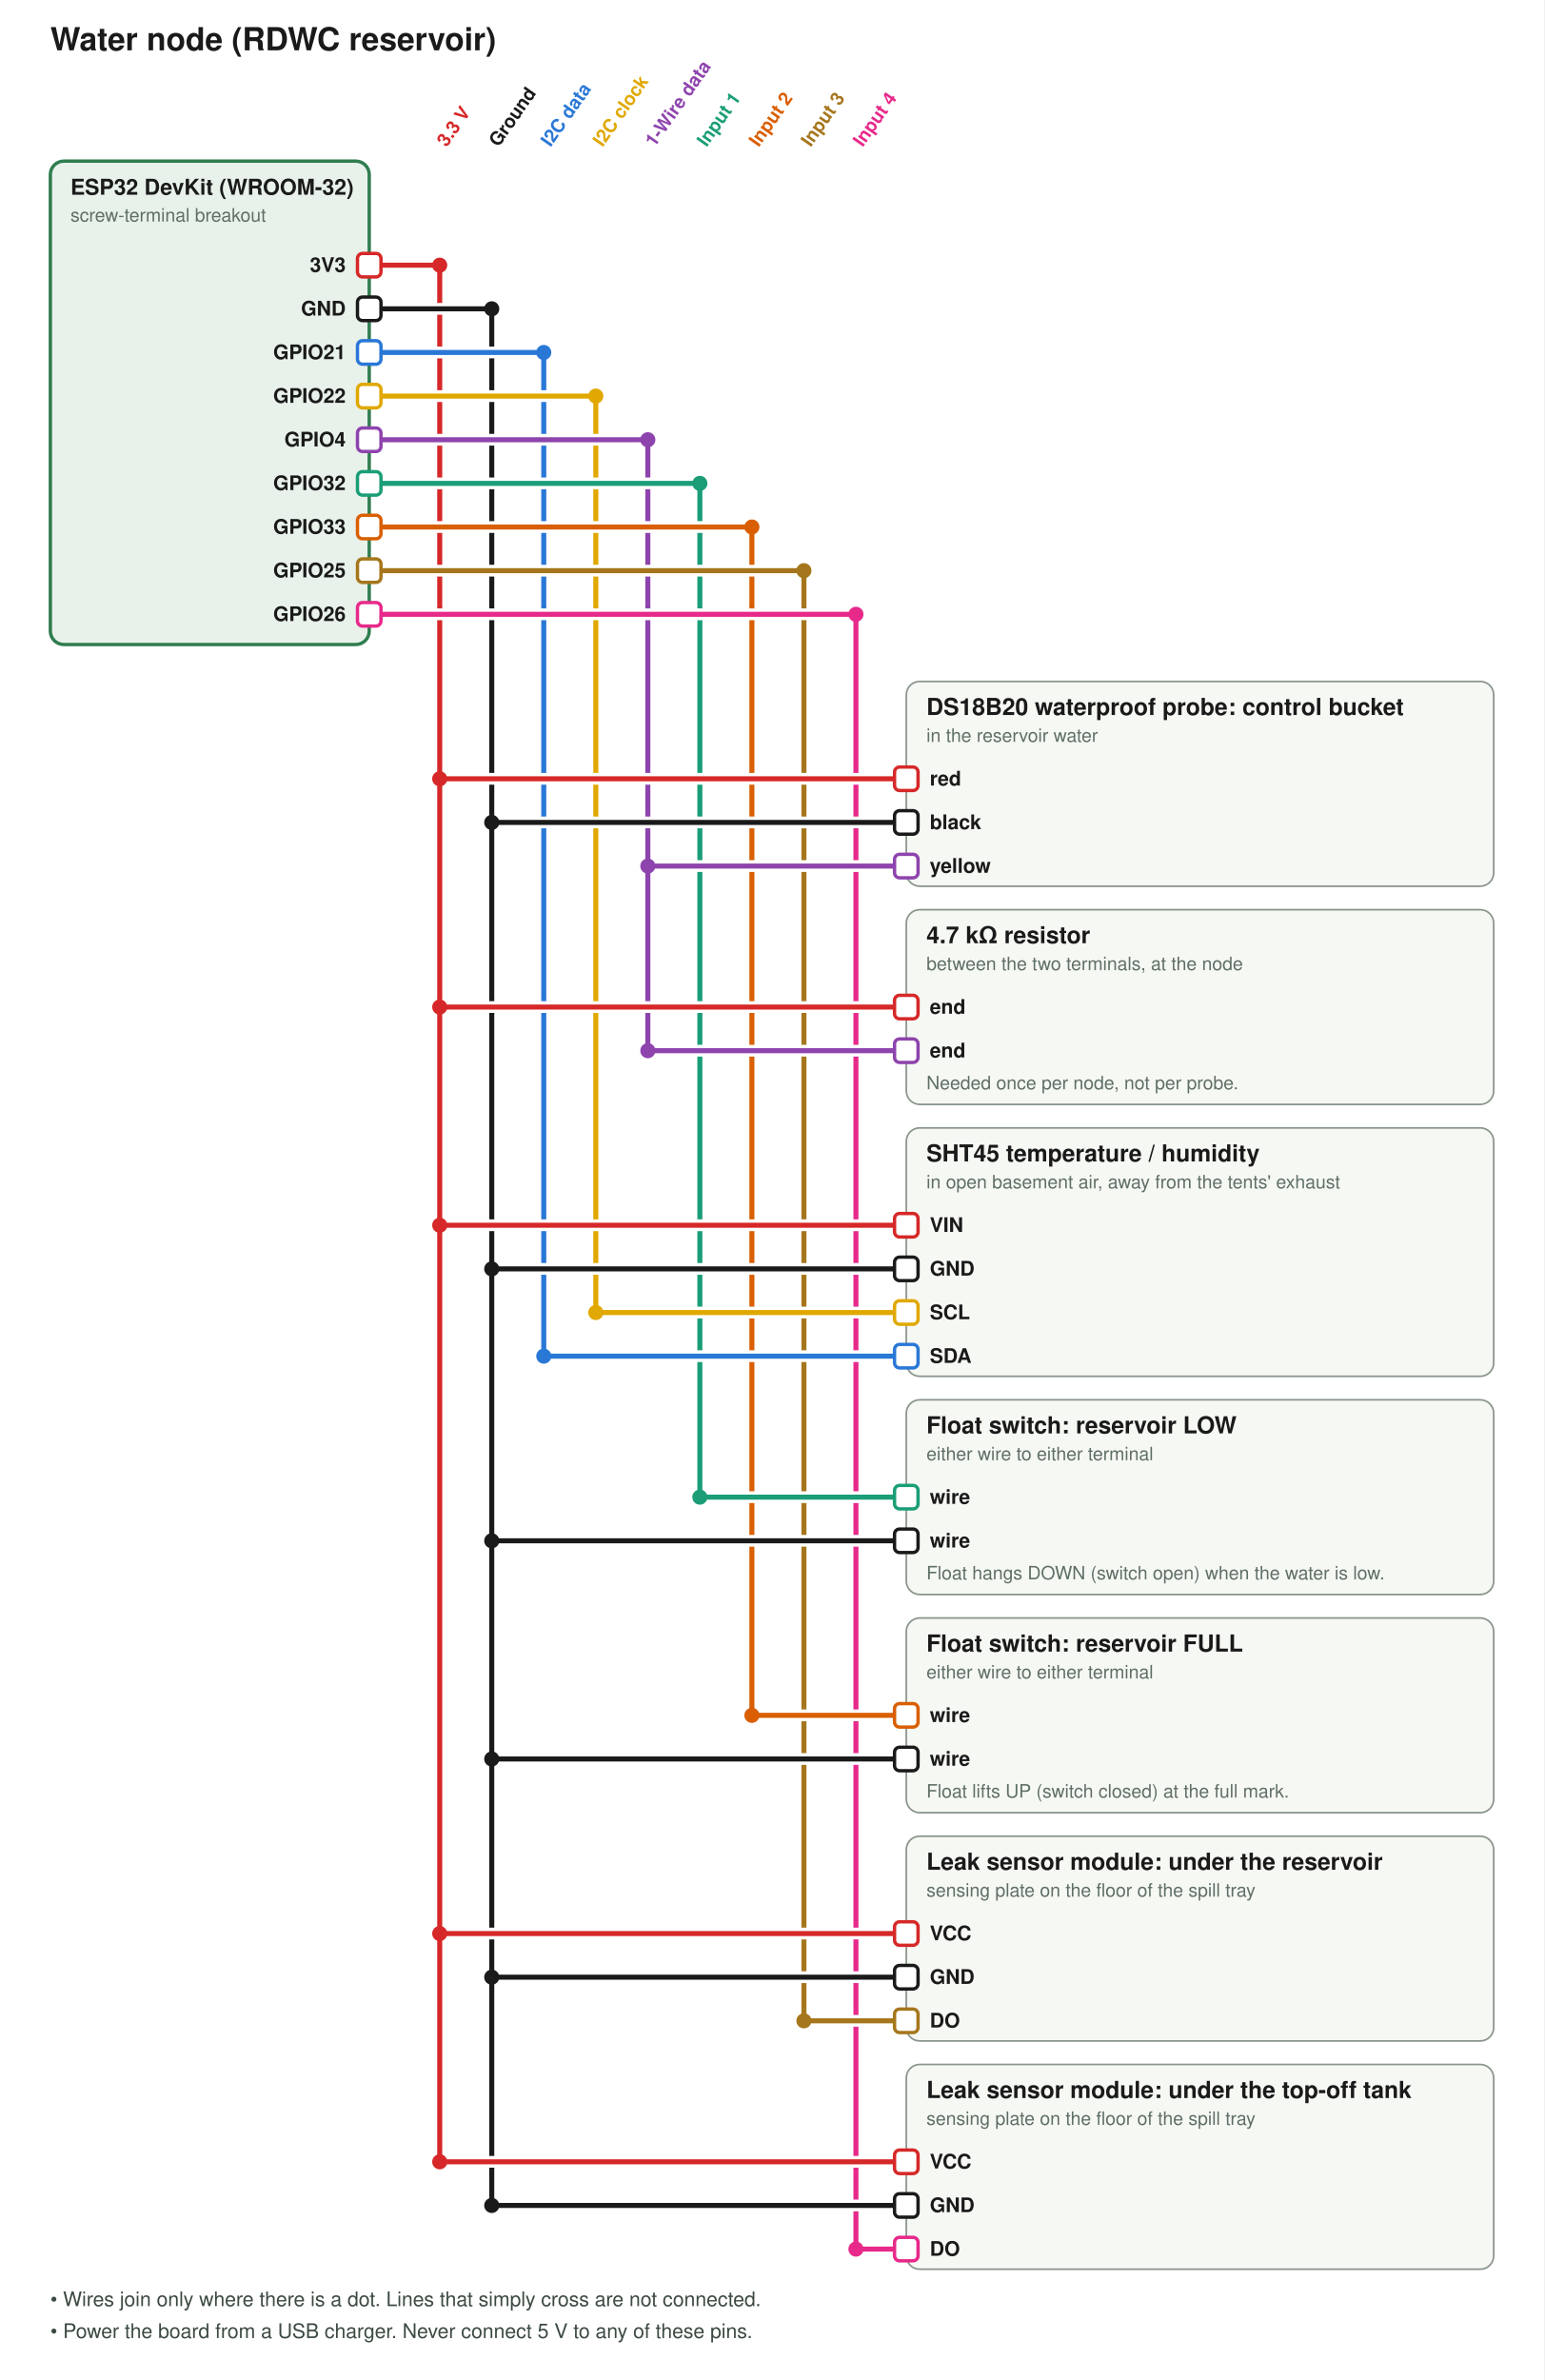
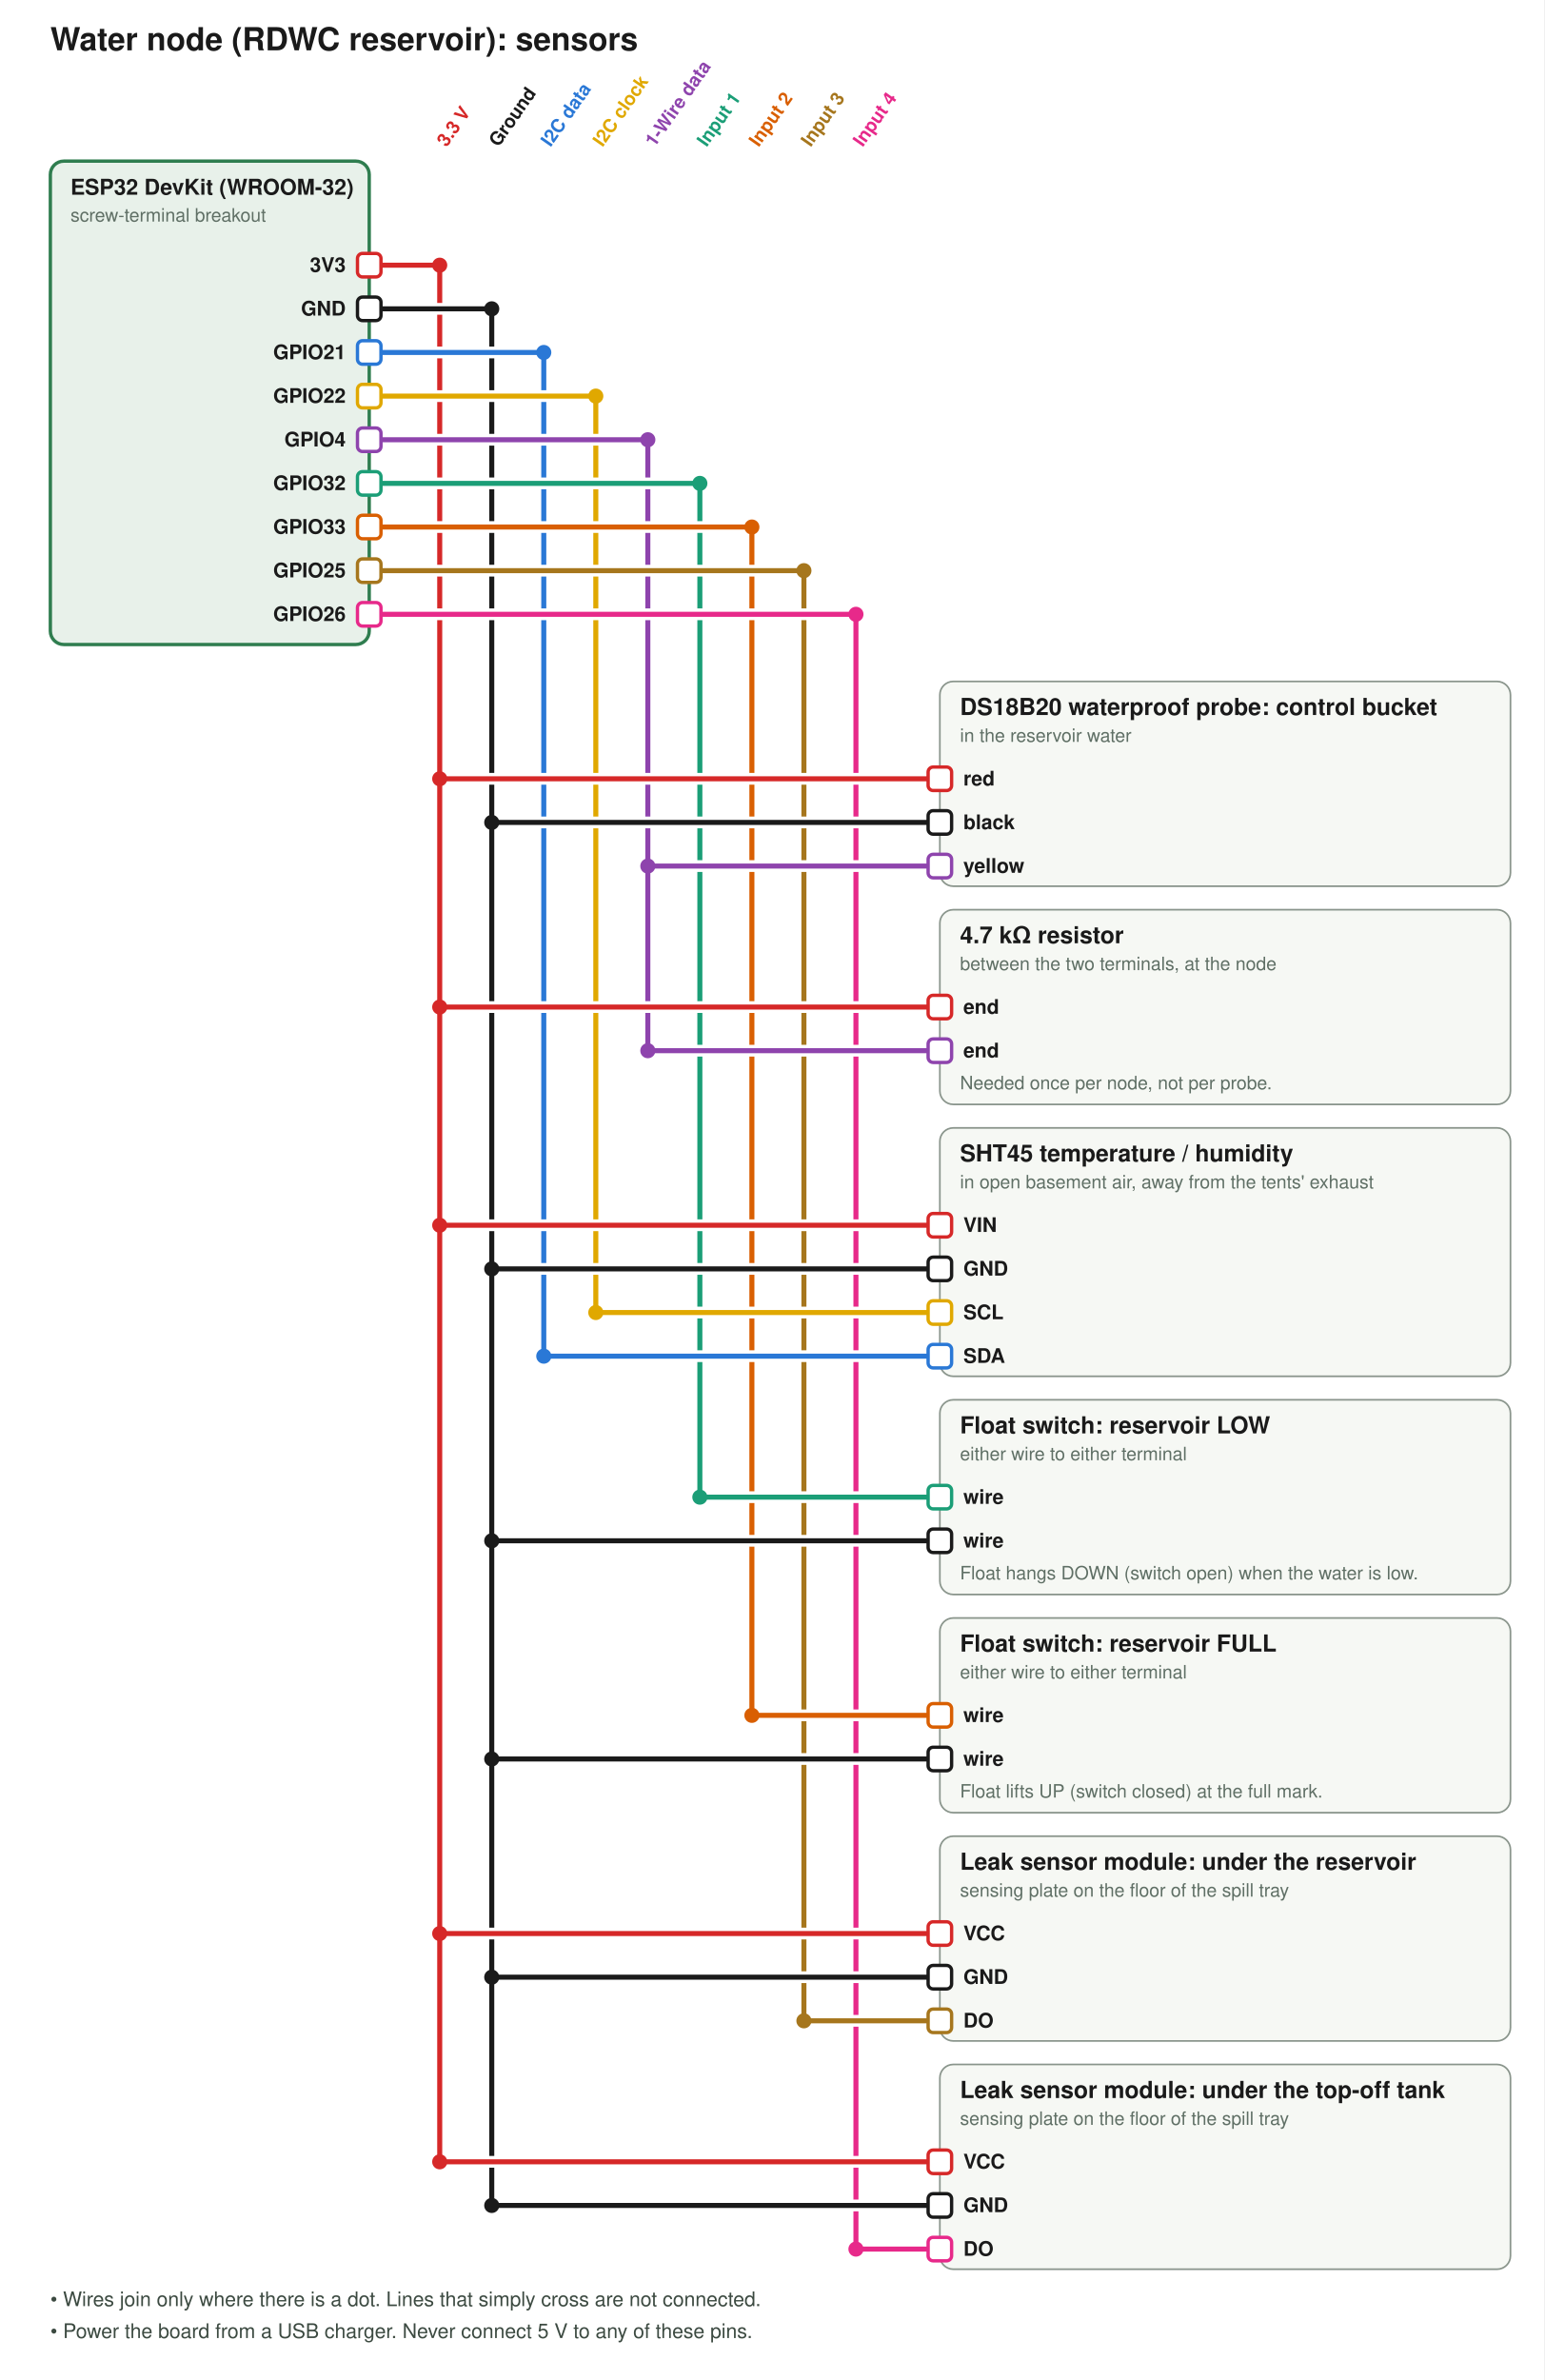
- <svg xmlns="http://www.w3.org/2000/svg" viewBox="0 0 920 1418" width="920" height="1418" role="img" aria-label="Water node (RDWC reservoir) wiring">
+ <svg xmlns="http://www.w3.org/2000/svg" viewBox="0 0 920 1418" width="920" height="1418" role="img" aria-label="Water node (RDWC reservoir): sensors wiring">
  <rect width="920" height="1418" fill="#ffffff" />
-   <text x="30" y="30" font-size="19" font-weight="bold" fill="#1a1a1a" text-anchor="start" font-family="Helvetica, Arial, sans-serif">Water node (RDWC reservoir)</text>
+   <text x="30" y="30" font-size="19" font-weight="bold" fill="#1a1a1a" text-anchor="start" font-family="Helvetica, Arial, sans-serif">Water node (RDWC reservoir): sensors</text>
  <line x1="262" y1="158" x2="262" y2="1288" stroke="#d62828" stroke-width="3" />
  <line x1="293" y1="184" x2="293" y2="1314" stroke="#1a1a1a" stroke-width="3" />
  <line x1="324" y1="210" x2="324" y2="808" stroke="#2a78d6" stroke-width="3" />
  <line x1="355" y1="236" x2="355" y2="782" stroke="#e0a800" stroke-width="3" />
  <line x1="386" y1="262" x2="386" y2="626" stroke="#8e44ad" stroke-width="3" />
  <line x1="417" y1="288" x2="417" y2="892" stroke="#1b9e77" stroke-width="3" />
  <line x1="448" y1="314" x2="448" y2="1022" stroke="#d95f02" stroke-width="3" />
  <line x1="479" y1="340" x2="479" y2="1204" stroke="#a6761d" stroke-width="3" />
  <line x1="510" y1="366" x2="510" y2="1340" stroke="#e7298a" stroke-width="3" />
-   <line x1="262" y1="464" x2="533" y2="464" stroke="#ffffff" stroke-width="7" />
-   <line x1="262" y1="464" x2="533" y2="464" stroke="#d62828" stroke-width="3" />
-   <line x1="293" y1="490" x2="533" y2="490" stroke="#ffffff" stroke-width="7" />
-   <line x1="293" y1="490" x2="533" y2="490" stroke="#1a1a1a" stroke-width="3" />
-   <line x1="386" y1="516" x2="533" y2="516" stroke="#ffffff" stroke-width="7" />
-   <line x1="386" y1="516" x2="533" y2="516" stroke="#8e44ad" stroke-width="3" />
-   <line x1="262" y1="600" x2="533" y2="600" stroke="#ffffff" stroke-width="7" />
-   <line x1="262" y1="600" x2="533" y2="600" stroke="#d62828" stroke-width="3" />
-   <line x1="386" y1="626" x2="533" y2="626" stroke="#ffffff" stroke-width="7" />
-   <line x1="386" y1="626" x2="533" y2="626" stroke="#8e44ad" stroke-width="3" />
-   <line x1="262" y1="730" x2="533" y2="730" stroke="#ffffff" stroke-width="7" />
-   <line x1="262" y1="730" x2="533" y2="730" stroke="#d62828" stroke-width="3" />
-   <line x1="293" y1="756" x2="533" y2="756" stroke="#ffffff" stroke-width="7" />
-   <line x1="293" y1="756" x2="533" y2="756" stroke="#1a1a1a" stroke-width="3" />
-   <line x1="355" y1="782" x2="533" y2="782" stroke="#ffffff" stroke-width="7" />
-   <line x1="355" y1="782" x2="533" y2="782" stroke="#e0a800" stroke-width="3" />
-   <line x1="324" y1="808" x2="533" y2="808" stroke="#ffffff" stroke-width="7" />
-   <line x1="324" y1="808" x2="533" y2="808" stroke="#2a78d6" stroke-width="3" />
-   <line x1="417" y1="892" x2="533" y2="892" stroke="#ffffff" stroke-width="7" />
-   <line x1="417" y1="892" x2="533" y2="892" stroke="#1b9e77" stroke-width="3" />
-   <line x1="293" y1="918" x2="533" y2="918" stroke="#ffffff" stroke-width="7" />
-   <line x1="293" y1="918" x2="533" y2="918" stroke="#1a1a1a" stroke-width="3" />
-   <line x1="448" y1="1022" x2="533" y2="1022" stroke="#ffffff" stroke-width="7" />
-   <line x1="448" y1="1022" x2="533" y2="1022" stroke="#d95f02" stroke-width="3" />
-   <line x1="293" y1="1048" x2="533" y2="1048" stroke="#ffffff" stroke-width="7" />
-   <line x1="293" y1="1048" x2="533" y2="1048" stroke="#1a1a1a" stroke-width="3" />
-   <line x1="262" y1="1152" x2="533" y2="1152" stroke="#ffffff" stroke-width="7" />
-   <line x1="262" y1="1152" x2="533" y2="1152" stroke="#d62828" stroke-width="3" />
-   <line x1="293" y1="1178" x2="533" y2="1178" stroke="#ffffff" stroke-width="7" />
-   <line x1="293" y1="1178" x2="533" y2="1178" stroke="#1a1a1a" stroke-width="3" />
-   <line x1="479" y1="1204" x2="533" y2="1204" stroke="#ffffff" stroke-width="7" />
-   <line x1="479" y1="1204" x2="533" y2="1204" stroke="#a6761d" stroke-width="3" />
-   <line x1="262" y1="1288" x2="533" y2="1288" stroke="#ffffff" stroke-width="7" />
-   <line x1="262" y1="1288" x2="533" y2="1288" stroke="#d62828" stroke-width="3" />
-   <line x1="293" y1="1314" x2="533" y2="1314" stroke="#ffffff" stroke-width="7" />
-   <line x1="293" y1="1314" x2="533" y2="1314" stroke="#1a1a1a" stroke-width="3" />
-   <line x1="510" y1="1340" x2="533" y2="1340" stroke="#ffffff" stroke-width="7" />
-   <line x1="510" y1="1340" x2="533" y2="1340" stroke="#e7298a" stroke-width="3" />
+   <line x1="262" y1="464" x2="553" y2="464" stroke="#ffffff" stroke-width="7" />
+   <line x1="262" y1="464" x2="553" y2="464" stroke="#d62828" stroke-width="3" />
+   <line x1="293" y1="490" x2="553" y2="490" stroke="#ffffff" stroke-width="7" />
+   <line x1="293" y1="490" x2="553" y2="490" stroke="#1a1a1a" stroke-width="3" />
+   <line x1="386" y1="516" x2="553" y2="516" stroke="#ffffff" stroke-width="7" />
+   <line x1="386" y1="516" x2="553" y2="516" stroke="#8e44ad" stroke-width="3" />
+   <line x1="262" y1="600" x2="553" y2="600" stroke="#ffffff" stroke-width="7" />
+   <line x1="262" y1="600" x2="553" y2="600" stroke="#d62828" stroke-width="3" />
+   <line x1="386" y1="626" x2="553" y2="626" stroke="#ffffff" stroke-width="7" />
+   <line x1="386" y1="626" x2="553" y2="626" stroke="#8e44ad" stroke-width="3" />
+   <line x1="262" y1="730" x2="553" y2="730" stroke="#ffffff" stroke-width="7" />
+   <line x1="262" y1="730" x2="553" y2="730" stroke="#d62828" stroke-width="3" />
+   <line x1="293" y1="756" x2="553" y2="756" stroke="#ffffff" stroke-width="7" />
+   <line x1="293" y1="756" x2="553" y2="756" stroke="#1a1a1a" stroke-width="3" />
+   <line x1="355" y1="782" x2="553" y2="782" stroke="#ffffff" stroke-width="7" />
+   <line x1="355" y1="782" x2="553" y2="782" stroke="#e0a800" stroke-width="3" />
+   <line x1="324" y1="808" x2="553" y2="808" stroke="#ffffff" stroke-width="7" />
+   <line x1="324" y1="808" x2="553" y2="808" stroke="#2a78d6" stroke-width="3" />
+   <line x1="417" y1="892" x2="553" y2="892" stroke="#ffffff" stroke-width="7" />
+   <line x1="417" y1="892" x2="553" y2="892" stroke="#1b9e77" stroke-width="3" />
+   <line x1="293" y1="918" x2="553" y2="918" stroke="#ffffff" stroke-width="7" />
+   <line x1="293" y1="918" x2="553" y2="918" stroke="#1a1a1a" stroke-width="3" />
+   <line x1="448" y1="1022" x2="553" y2="1022" stroke="#ffffff" stroke-width="7" />
+   <line x1="448" y1="1022" x2="553" y2="1022" stroke="#d95f02" stroke-width="3" />
+   <line x1="293" y1="1048" x2="553" y2="1048" stroke="#ffffff" stroke-width="7" />
+   <line x1="293" y1="1048" x2="553" y2="1048" stroke="#1a1a1a" stroke-width="3" />
+   <line x1="262" y1="1152" x2="553" y2="1152" stroke="#ffffff" stroke-width="7" />
+   <line x1="262" y1="1152" x2="553" y2="1152" stroke="#d62828" stroke-width="3" />
+   <line x1="293" y1="1178" x2="553" y2="1178" stroke="#ffffff" stroke-width="7" />
+   <line x1="293" y1="1178" x2="553" y2="1178" stroke="#1a1a1a" stroke-width="3" />
+   <line x1="479" y1="1204" x2="553" y2="1204" stroke="#ffffff" stroke-width="7" />
+   <line x1="479" y1="1204" x2="553" y2="1204" stroke="#a6761d" stroke-width="3" />
+   <line x1="262" y1="1288" x2="553" y2="1288" stroke="#ffffff" stroke-width="7" />
+   <line x1="262" y1="1288" x2="553" y2="1288" stroke="#d62828" stroke-width="3" />
+   <line x1="293" y1="1314" x2="553" y2="1314" stroke="#ffffff" stroke-width="7" />
+   <line x1="293" y1="1314" x2="553" y2="1314" stroke="#1a1a1a" stroke-width="3" />
+   <line x1="510" y1="1340" x2="553" y2="1340" stroke="#ffffff" stroke-width="7" />
+   <line x1="510" y1="1340" x2="553" y2="1340" stroke="#e7298a" stroke-width="3" />
  <line x1="227" y1="158" x2="262" y2="158" stroke="#ffffff" stroke-width="7" />
  <line x1="227" y1="158" x2="262" y2="158" stroke="#d62828" stroke-width="3" />
  <line x1="227" y1="184" x2="293" y2="184" stroke="#ffffff" stroke-width="7" />
  <line x1="227" y1="184" x2="293" y2="184" stroke="#1a1a1a" stroke-width="3" />
  <line x1="227" y1="210" x2="324" y2="210" stroke="#ffffff" stroke-width="7" />
  <line x1="227" y1="210" x2="324" y2="210" stroke="#2a78d6" stroke-width="3" />
  <line x1="227" y1="236" x2="355" y2="236" stroke="#ffffff" stroke-width="7" />
  <line x1="227" y1="236" x2="355" y2="236" stroke="#e0a800" stroke-width="3" />
  <line x1="227" y1="262" x2="386" y2="262" stroke="#ffffff" stroke-width="7" />
  <line x1="227" y1="262" x2="386" y2="262" stroke="#8e44ad" stroke-width="3" />
  <line x1="227" y1="288" x2="417" y2="288" stroke="#ffffff" stroke-width="7" />
  <line x1="227" y1="288" x2="417" y2="288" stroke="#1b9e77" stroke-width="3" />
  <line x1="227" y1="314" x2="448" y2="314" stroke="#ffffff" stroke-width="7" />
  <line x1="227" y1="314" x2="448" y2="314" stroke="#d95f02" stroke-width="3" />
  <line x1="227" y1="340" x2="479" y2="340" stroke="#ffffff" stroke-width="7" />
  <line x1="227" y1="340" x2="479" y2="340" stroke="#a6761d" stroke-width="3" />
  <line x1="227" y1="366" x2="510" y2="366" stroke="#ffffff" stroke-width="7" />
  <line x1="227" y1="366" x2="510" y2="366" stroke="#e7298a" stroke-width="3" />
  <circle cx="262" cy="464" r="4.5" fill="#d62828" />
  <circle cx="293" cy="490" r="4.5" fill="#1a1a1a" />
  <circle cx="386" cy="516" r="4.5" fill="#8e44ad" />
  <circle cx="262" cy="600" r="4.5" fill="#d62828" />
  <circle cx="386" cy="626" r="4.5" fill="#8e44ad" />
  <circle cx="262" cy="730" r="4.5" fill="#d62828" />
  <circle cx="293" cy="756" r="4.5" fill="#1a1a1a" />
  <circle cx="355" cy="782" r="4.5" fill="#e0a800" />
  <circle cx="324" cy="808" r="4.5" fill="#2a78d6" />
  <circle cx="417" cy="892" r="4.5" fill="#1b9e77" />
  <circle cx="293" cy="918" r="4.5" fill="#1a1a1a" />
  <circle cx="448" cy="1022" r="4.5" fill="#d95f02" />
  <circle cx="293" cy="1048" r="4.5" fill="#1a1a1a" />
  <circle cx="262" cy="1152" r="4.5" fill="#d62828" />
  <circle cx="293" cy="1178" r="4.5" fill="#1a1a1a" />
  <circle cx="479" cy="1204" r="4.5" fill="#a6761d" />
  <circle cx="262" cy="1288" r="4.5" fill="#d62828" />
  <circle cx="293" cy="1314" r="4.5" fill="#1a1a1a" />
  <circle cx="510" cy="1340" r="4.5" fill="#e7298a" />
  <circle cx="262" cy="158" r="4.5" fill="#d62828" />
  <circle cx="293" cy="184" r="4.5" fill="#1a1a1a" />
  <circle cx="324" cy="210" r="4.5" fill="#2a78d6" />
  <circle cx="355" cy="236" r="4.5" fill="#e0a800" />
  <circle cx="386" cy="262" r="4.5" fill="#8e44ad" />
  <circle cx="417" cy="288" r="4.5" fill="#1b9e77" />
  <circle cx="448" cy="314" r="4.5" fill="#d95f02" />
  <circle cx="479" cy="340" r="4.5" fill="#a6761d" />
  <circle cx="510" cy="366" r="4.5" fill="#e7298a" />
-   <rect x="540" y="406" width="350" height="122" rx="8" fill="#f6f8f4" stroke="#8a958c" />
-   <text x="552" y="426" font-size="14" font-weight="bold" fill="#1a1a1a" text-anchor="start" font-family="Helvetica, Arial, sans-serif">DS18B20 waterproof probe: control bucket</text>
-   <text x="552" y="442" font-size="11" font-weight="normal" fill="#5f6f65" text-anchor="start" font-family="Helvetica, Arial, sans-serif">in the reservoir water</text>
-   <rect x="533" y="457" width="14" height="14" rx="3" fill="#ffffff" stroke="#d62828" stroke-width="2" />
-   <text x="554" y="468" font-size="12" font-weight="bold" fill="#1a1a1a" text-anchor="start" font-family="Helvetica, Arial, sans-serif">red</text>
-   <rect x="533" y="483" width="14" height="14" rx="3" fill="#ffffff" stroke="#1a1a1a" stroke-width="2" />
-   <text x="554" y="494" font-size="12" font-weight="bold" fill="#1a1a1a" text-anchor="start" font-family="Helvetica, Arial, sans-serif">black</text>
-   <rect x="533" y="509" width="14" height="14" rx="3" fill="#ffffff" stroke="#8e44ad" stroke-width="2" />
-   <text x="554" y="520" font-size="12" font-weight="bold" fill="#1a1a1a" text-anchor="start" font-family="Helvetica, Arial, sans-serif">yellow</text>
-   <rect x="540" y="542" width="350" height="116" rx="8" fill="#f6f8f4" stroke="#8a958c" />
-   <text x="552" y="562" font-size="14" font-weight="bold" fill="#1a1a1a" text-anchor="start" font-family="Helvetica, Arial, sans-serif">4.7 kΩ resistor</text>
-   <text x="552" y="578" font-size="11" font-weight="normal" fill="#5f6f65" text-anchor="start" font-family="Helvetica, Arial, sans-serif">between the two terminals, at the node</text>
-   <rect x="533" y="593" width="14" height="14" rx="3" fill="#ffffff" stroke="#d62828" stroke-width="2" />
-   <text x="554" y="604" font-size="12" font-weight="bold" fill="#1a1a1a" text-anchor="start" font-family="Helvetica, Arial, sans-serif">end</text>
-   <rect x="533" y="619" width="14" height="14" rx="3" fill="#ffffff" stroke="#8e44ad" stroke-width="2" />
-   <text x="554" y="630" font-size="12" font-weight="bold" fill="#1a1a1a" text-anchor="start" font-family="Helvetica, Arial, sans-serif">end</text>
-   <text x="552" y="649" font-size="11" font-weight="normal" fill="#5f6f65" text-anchor="start" font-family="Helvetica, Arial, sans-serif">Needed once per node, not per probe.</text>
-   <rect x="540" y="672" width="350" height="148" rx="8" fill="#f6f8f4" stroke="#8a958c" />
-   <text x="552" y="692" font-size="14" font-weight="bold" fill="#1a1a1a" text-anchor="start" font-family="Helvetica, Arial, sans-serif">SHT45 temperature / humidity</text>
-   <text x="552" y="708" font-size="11" font-weight="normal" fill="#5f6f65" text-anchor="start" font-family="Helvetica, Arial, sans-serif">in open basement air, away from the tents' exhaust</text>
-   <rect x="533" y="723" width="14" height="14" rx="3" fill="#ffffff" stroke="#d62828" stroke-width="2" />
-   <text x="554" y="734" font-size="12" font-weight="bold" fill="#1a1a1a" text-anchor="start" font-family="Helvetica, Arial, sans-serif">VIN</text>
-   <rect x="533" y="749" width="14" height="14" rx="3" fill="#ffffff" stroke="#1a1a1a" stroke-width="2" />
-   <text x="554" y="760" font-size="12" font-weight="bold" fill="#1a1a1a" text-anchor="start" font-family="Helvetica, Arial, sans-serif">GND</text>
-   <rect x="533" y="775" width="14" height="14" rx="3" fill="#ffffff" stroke="#e0a800" stroke-width="2" />
-   <text x="554" y="786" font-size="12" font-weight="bold" fill="#1a1a1a" text-anchor="start" font-family="Helvetica, Arial, sans-serif">SCL</text>
-   <rect x="533" y="801" width="14" height="14" rx="3" fill="#ffffff" stroke="#2a78d6" stroke-width="2" />
-   <text x="554" y="812" font-size="12" font-weight="bold" fill="#1a1a1a" text-anchor="start" font-family="Helvetica, Arial, sans-serif">SDA</text>
-   <rect x="540" y="834" width="350" height="116" rx="8" fill="#f6f8f4" stroke="#8a958c" />
-   <text x="552" y="854" font-size="14" font-weight="bold" fill="#1a1a1a" text-anchor="start" font-family="Helvetica, Arial, sans-serif">Float switch: reservoir LOW</text>
-   <text x="552" y="870" font-size="11" font-weight="normal" fill="#5f6f65" text-anchor="start" font-family="Helvetica, Arial, sans-serif">either wire to either terminal</text>
-   <rect x="533" y="885" width="14" height="14" rx="3" fill="#ffffff" stroke="#1b9e77" stroke-width="2" />
-   <text x="554" y="896" font-size="12" font-weight="bold" fill="#1a1a1a" text-anchor="start" font-family="Helvetica, Arial, sans-serif">wire</text>
-   <rect x="533" y="911" width="14" height="14" rx="3" fill="#ffffff" stroke="#1a1a1a" stroke-width="2" />
-   <text x="554" y="922" font-size="12" font-weight="bold" fill="#1a1a1a" text-anchor="start" font-family="Helvetica, Arial, sans-serif">wire</text>
-   <text x="552" y="941" font-size="11" font-weight="normal" fill="#5f6f65" text-anchor="start" font-family="Helvetica, Arial, sans-serif">Float hangs DOWN (switch open) when the water is low.</text>
-   <rect x="540" y="964" width="350" height="116" rx="8" fill="#f6f8f4" stroke="#8a958c" />
-   <text x="552" y="984" font-size="14" font-weight="bold" fill="#1a1a1a" text-anchor="start" font-family="Helvetica, Arial, sans-serif">Float switch: reservoir FULL</text>
-   <text x="552" y="1000" font-size="11" font-weight="normal" fill="#5f6f65" text-anchor="start" font-family="Helvetica, Arial, sans-serif">either wire to either terminal</text>
-   <rect x="533" y="1015" width="14" height="14" rx="3" fill="#ffffff" stroke="#d95f02" stroke-width="2" />
-   <text x="554" y="1026" font-size="12" font-weight="bold" fill="#1a1a1a" text-anchor="start" font-family="Helvetica, Arial, sans-serif">wire</text>
-   <rect x="533" y="1041" width="14" height="14" rx="3" fill="#ffffff" stroke="#1a1a1a" stroke-width="2" />
-   <text x="554" y="1052" font-size="12" font-weight="bold" fill="#1a1a1a" text-anchor="start" font-family="Helvetica, Arial, sans-serif">wire</text>
-   <text x="552" y="1071" font-size="11" font-weight="normal" fill="#5f6f65" text-anchor="start" font-family="Helvetica, Arial, sans-serif">Float lifts UP (switch closed) at the full mark.</text>
-   <rect x="540" y="1094" width="350" height="122" rx="8" fill="#f6f8f4" stroke="#8a958c" />
-   <text x="552" y="1114" font-size="14" font-weight="bold" fill="#1a1a1a" text-anchor="start" font-family="Helvetica, Arial, sans-serif">Leak sensor module: under the reservoir</text>
-   <text x="552" y="1130" font-size="11" font-weight="normal" fill="#5f6f65" text-anchor="start" font-family="Helvetica, Arial, sans-serif">sensing plate on the floor of the spill tray</text>
-   <rect x="533" y="1145" width="14" height="14" rx="3" fill="#ffffff" stroke="#d62828" stroke-width="2" />
-   <text x="554" y="1156" font-size="12" font-weight="bold" fill="#1a1a1a" text-anchor="start" font-family="Helvetica, Arial, sans-serif">VCC</text>
-   <rect x="533" y="1171" width="14" height="14" rx="3" fill="#ffffff" stroke="#1a1a1a" stroke-width="2" />
-   <text x="554" y="1182" font-size="12" font-weight="bold" fill="#1a1a1a" text-anchor="start" font-family="Helvetica, Arial, sans-serif">GND</text>
-   <rect x="533" y="1197" width="14" height="14" rx="3" fill="#ffffff" stroke="#a6761d" stroke-width="2" />
-   <text x="554" y="1208" font-size="12" font-weight="bold" fill="#1a1a1a" text-anchor="start" font-family="Helvetica, Arial, sans-serif">DO</text>
-   <rect x="540" y="1230" width="350" height="122" rx="8" fill="#f6f8f4" stroke="#8a958c" />
-   <text x="552" y="1250" font-size="14" font-weight="bold" fill="#1a1a1a" text-anchor="start" font-family="Helvetica, Arial, sans-serif">Leak sensor module: under the top-off tank</text>
-   <text x="552" y="1266" font-size="11" font-weight="normal" fill="#5f6f65" text-anchor="start" font-family="Helvetica, Arial, sans-serif">sensing plate on the floor of the spill tray</text>
-   <rect x="533" y="1281" width="14" height="14" rx="3" fill="#ffffff" stroke="#d62828" stroke-width="2" />
-   <text x="554" y="1292" font-size="12" font-weight="bold" fill="#1a1a1a" text-anchor="start" font-family="Helvetica, Arial, sans-serif">VCC</text>
-   <rect x="533" y="1307" width="14" height="14" rx="3" fill="#ffffff" stroke="#1a1a1a" stroke-width="2" />
-   <text x="554" y="1318" font-size="12" font-weight="bold" fill="#1a1a1a" text-anchor="start" font-family="Helvetica, Arial, sans-serif">GND</text>
-   <rect x="533" y="1333" width="14" height="14" rx="3" fill="#ffffff" stroke="#e7298a" stroke-width="2" />
-   <text x="554" y="1344" font-size="12" font-weight="bold" fill="#1a1a1a" text-anchor="start" font-family="Helvetica, Arial, sans-serif">DO</text>
+   <rect x="560" y="406" width="340" height="122" rx="8" fill="#f6f8f4" stroke="#8a958c" />
+   <text x="572" y="426" font-size="14" font-weight="bold" fill="#1a1a1a" text-anchor="start" font-family="Helvetica, Arial, sans-serif">DS18B20 waterproof probe: control bucket</text>
+   <text x="572" y="442" font-size="11" font-weight="normal" fill="#5f6f65" text-anchor="start" font-family="Helvetica, Arial, sans-serif">in the reservoir water</text>
+   <rect x="553" y="457" width="14" height="14" rx="3" fill="#ffffff" stroke="#d62828" stroke-width="2" />
+   <text x="574" y="468" font-size="12" font-weight="bold" fill="#1a1a1a" text-anchor="start" font-family="Helvetica, Arial, sans-serif">red</text>
+   <rect x="553" y="483" width="14" height="14" rx="3" fill="#ffffff" stroke="#1a1a1a" stroke-width="2" />
+   <text x="574" y="494" font-size="12" font-weight="bold" fill="#1a1a1a" text-anchor="start" font-family="Helvetica, Arial, sans-serif">black</text>
+   <rect x="553" y="509" width="14" height="14" rx="3" fill="#ffffff" stroke="#8e44ad" stroke-width="2" />
+   <text x="574" y="520" font-size="12" font-weight="bold" fill="#1a1a1a" text-anchor="start" font-family="Helvetica, Arial, sans-serif">yellow</text>
+   <rect x="560" y="542" width="340" height="116" rx="8" fill="#f6f8f4" stroke="#8a958c" />
+   <text x="572" y="562" font-size="14" font-weight="bold" fill="#1a1a1a" text-anchor="start" font-family="Helvetica, Arial, sans-serif">4.7 kΩ resistor</text>
+   <text x="572" y="578" font-size="11" font-weight="normal" fill="#5f6f65" text-anchor="start" font-family="Helvetica, Arial, sans-serif">between the two terminals, at the node</text>
+   <rect x="553" y="593" width="14" height="14" rx="3" fill="#ffffff" stroke="#d62828" stroke-width="2" />
+   <text x="574" y="604" font-size="12" font-weight="bold" fill="#1a1a1a" text-anchor="start" font-family="Helvetica, Arial, sans-serif">end</text>
+   <rect x="553" y="619" width="14" height="14" rx="3" fill="#ffffff" stroke="#8e44ad" stroke-width="2" />
+   <text x="574" y="630" font-size="12" font-weight="bold" fill="#1a1a1a" text-anchor="start" font-family="Helvetica, Arial, sans-serif">end</text>
+   <text x="572" y="649" font-size="11" font-weight="normal" fill="#5f6f65" text-anchor="start" font-family="Helvetica, Arial, sans-serif">Needed once per node, not per probe.</text>
+   <rect x="560" y="672" width="340" height="148" rx="8" fill="#f6f8f4" stroke="#8a958c" />
+   <text x="572" y="692" font-size="14" font-weight="bold" fill="#1a1a1a" text-anchor="start" font-family="Helvetica, Arial, sans-serif">SHT45 temperature / humidity</text>
+   <text x="572" y="708" font-size="11" font-weight="normal" fill="#5f6f65" text-anchor="start" font-family="Helvetica, Arial, sans-serif">in open basement air, away from the tents' exhaust</text>
+   <rect x="553" y="723" width="14" height="14" rx="3" fill="#ffffff" stroke="#d62828" stroke-width="2" />
+   <text x="574" y="734" font-size="12" font-weight="bold" fill="#1a1a1a" text-anchor="start" font-family="Helvetica, Arial, sans-serif">VIN</text>
+   <rect x="553" y="749" width="14" height="14" rx="3" fill="#ffffff" stroke="#1a1a1a" stroke-width="2" />
+   <text x="574" y="760" font-size="12" font-weight="bold" fill="#1a1a1a" text-anchor="start" font-family="Helvetica, Arial, sans-serif">GND</text>
+   <rect x="553" y="775" width="14" height="14" rx="3" fill="#ffffff" stroke="#e0a800" stroke-width="2" />
+   <text x="574" y="786" font-size="12" font-weight="bold" fill="#1a1a1a" text-anchor="start" font-family="Helvetica, Arial, sans-serif">SCL</text>
+   <rect x="553" y="801" width="14" height="14" rx="3" fill="#ffffff" stroke="#2a78d6" stroke-width="2" />
+   <text x="574" y="812" font-size="12" font-weight="bold" fill="#1a1a1a" text-anchor="start" font-family="Helvetica, Arial, sans-serif">SDA</text>
+   <rect x="560" y="834" width="340" height="116" rx="8" fill="#f6f8f4" stroke="#8a958c" />
+   <text x="572" y="854" font-size="14" font-weight="bold" fill="#1a1a1a" text-anchor="start" font-family="Helvetica, Arial, sans-serif">Float switch: reservoir LOW</text>
+   <text x="572" y="870" font-size="11" font-weight="normal" fill="#5f6f65" text-anchor="start" font-family="Helvetica, Arial, sans-serif">either wire to either terminal</text>
+   <rect x="553" y="885" width="14" height="14" rx="3" fill="#ffffff" stroke="#1b9e77" stroke-width="2" />
+   <text x="574" y="896" font-size="12" font-weight="bold" fill="#1a1a1a" text-anchor="start" font-family="Helvetica, Arial, sans-serif">wire</text>
+   <rect x="553" y="911" width="14" height="14" rx="3" fill="#ffffff" stroke="#1a1a1a" stroke-width="2" />
+   <text x="574" y="922" font-size="12" font-weight="bold" fill="#1a1a1a" text-anchor="start" font-family="Helvetica, Arial, sans-serif">wire</text>
+   <text x="572" y="941" font-size="11" font-weight="normal" fill="#5f6f65" text-anchor="start" font-family="Helvetica, Arial, sans-serif">Float hangs DOWN (switch open) when the water is low.</text>
+   <rect x="560" y="964" width="340" height="116" rx="8" fill="#f6f8f4" stroke="#8a958c" />
+   <text x="572" y="984" font-size="14" font-weight="bold" fill="#1a1a1a" text-anchor="start" font-family="Helvetica, Arial, sans-serif">Float switch: reservoir FULL</text>
+   <text x="572" y="1000" font-size="11" font-weight="normal" fill="#5f6f65" text-anchor="start" font-family="Helvetica, Arial, sans-serif">either wire to either terminal</text>
+   <rect x="553" y="1015" width="14" height="14" rx="3" fill="#ffffff" stroke="#d95f02" stroke-width="2" />
+   <text x="574" y="1026" font-size="12" font-weight="bold" fill="#1a1a1a" text-anchor="start" font-family="Helvetica, Arial, sans-serif">wire</text>
+   <rect x="553" y="1041" width="14" height="14" rx="3" fill="#ffffff" stroke="#1a1a1a" stroke-width="2" />
+   <text x="574" y="1052" font-size="12" font-weight="bold" fill="#1a1a1a" text-anchor="start" font-family="Helvetica, Arial, sans-serif">wire</text>
+   <text x="572" y="1071" font-size="11" font-weight="normal" fill="#5f6f65" text-anchor="start" font-family="Helvetica, Arial, sans-serif">Float lifts UP (switch closed) at the full mark.</text>
+   <rect x="560" y="1094" width="340" height="122" rx="8" fill="#f6f8f4" stroke="#8a958c" />
+   <text x="572" y="1114" font-size="14" font-weight="bold" fill="#1a1a1a" text-anchor="start" font-family="Helvetica, Arial, sans-serif">Leak sensor module: under the reservoir</text>
+   <text x="572" y="1130" font-size="11" font-weight="normal" fill="#5f6f65" text-anchor="start" font-family="Helvetica, Arial, sans-serif">sensing plate on the floor of the spill tray</text>
+   <rect x="553" y="1145" width="14" height="14" rx="3" fill="#ffffff" stroke="#d62828" stroke-width="2" />
+   <text x="574" y="1156" font-size="12" font-weight="bold" fill="#1a1a1a" text-anchor="start" font-family="Helvetica, Arial, sans-serif">VCC</text>
+   <rect x="553" y="1171" width="14" height="14" rx="3" fill="#ffffff" stroke="#1a1a1a" stroke-width="2" />
+   <text x="574" y="1182" font-size="12" font-weight="bold" fill="#1a1a1a" text-anchor="start" font-family="Helvetica, Arial, sans-serif">GND</text>
+   <rect x="553" y="1197" width="14" height="14" rx="3" fill="#ffffff" stroke="#a6761d" stroke-width="2" />
+   <text x="574" y="1208" font-size="12" font-weight="bold" fill="#1a1a1a" text-anchor="start" font-family="Helvetica, Arial, sans-serif">DO</text>
+   <rect x="560" y="1230" width="340" height="122" rx="8" fill="#f6f8f4" stroke="#8a958c" />
+   <text x="572" y="1250" font-size="14" font-weight="bold" fill="#1a1a1a" text-anchor="start" font-family="Helvetica, Arial, sans-serif">Leak sensor module: under the top-off tank</text>
+   <text x="572" y="1266" font-size="11" font-weight="normal" fill="#5f6f65" text-anchor="start" font-family="Helvetica, Arial, sans-serif">sensing plate on the floor of the spill tray</text>
+   <rect x="553" y="1281" width="14" height="14" rx="3" fill="#ffffff" stroke="#d62828" stroke-width="2" />
+   <text x="574" y="1292" font-size="12" font-weight="bold" fill="#1a1a1a" text-anchor="start" font-family="Helvetica, Arial, sans-serif">VCC</text>
+   <rect x="553" y="1307" width="14" height="14" rx="3" fill="#ffffff" stroke="#1a1a1a" stroke-width="2" />
+   <text x="574" y="1318" font-size="12" font-weight="bold" fill="#1a1a1a" text-anchor="start" font-family="Helvetica, Arial, sans-serif">GND</text>
+   <rect x="553" y="1333" width="14" height="14" rx="3" fill="#ffffff" stroke="#e7298a" stroke-width="2" />
+   <text x="574" y="1344" font-size="12" font-weight="bold" fill="#1a1a1a" text-anchor="start" font-family="Helvetica, Arial, sans-serif">DO</text>
  <rect x="30" y="96" width="190" height="288" rx="8" fill="#e8f1ea" stroke="#2f7d4f" stroke-width="2" />
  <text x="42" y="116" font-size="13" font-weight="bold" fill="#1a1a1a" text-anchor="start" font-family="Helvetica, Arial, sans-serif">ESP32 DevKit (WROOM-32)</text>
  <text x="42" y="132" font-size="11" font-weight="normal" fill="#5f6f65" text-anchor="start" font-family="Helvetica, Arial, sans-serif">screw-terminal breakout</text>
  <text x="206" y="162" font-size="12" font-weight="bold" fill="#1a1a1a" text-anchor="end" font-family="Helvetica, Arial, sans-serif">3V3</text>
  <rect x="213" y="151" width="14" height="14" rx="3" fill="#ffffff" stroke="#d62828" stroke-width="2" />
  <text x="206" y="188" font-size="12" font-weight="bold" fill="#1a1a1a" text-anchor="end" font-family="Helvetica, Arial, sans-serif">GND</text>
  <rect x="213" y="177" width="14" height="14" rx="3" fill="#ffffff" stroke="#1a1a1a" stroke-width="2" />
  <text x="206" y="214" font-size="12" font-weight="bold" fill="#1a1a1a" text-anchor="end" font-family="Helvetica, Arial, sans-serif">GPIO21</text>
  <rect x="213" y="203" width="14" height="14" rx="3" fill="#ffffff" stroke="#2a78d6" stroke-width="2" />
  <text x="206" y="240" font-size="12" font-weight="bold" fill="#1a1a1a" text-anchor="end" font-family="Helvetica, Arial, sans-serif">GPIO22</text>
  <rect x="213" y="229" width="14" height="14" rx="3" fill="#ffffff" stroke="#e0a800" stroke-width="2" />
  <text x="206" y="266" font-size="12" font-weight="bold" fill="#1a1a1a" text-anchor="end" font-family="Helvetica, Arial, sans-serif">GPIO4</text>
  <rect x="213" y="255" width="14" height="14" rx="3" fill="#ffffff" stroke="#8e44ad" stroke-width="2" />
  <text x="206" y="292" font-size="12" font-weight="bold" fill="#1a1a1a" text-anchor="end" font-family="Helvetica, Arial, sans-serif">GPIO32</text>
  <rect x="213" y="281" width="14" height="14" rx="3" fill="#ffffff" stroke="#1b9e77" stroke-width="2" />
  <text x="206" y="318" font-size="12" font-weight="bold" fill="#1a1a1a" text-anchor="end" font-family="Helvetica, Arial, sans-serif">GPIO33</text>
  <rect x="213" y="307" width="14" height="14" rx="3" fill="#ffffff" stroke="#d95f02" stroke-width="2" />
  <text x="206" y="344" font-size="12" font-weight="bold" fill="#1a1a1a" text-anchor="end" font-family="Helvetica, Arial, sans-serif">GPIO25</text>
  <rect x="213" y="333" width="14" height="14" rx="3" fill="#ffffff" stroke="#a6761d" stroke-width="2" />
  <text x="206" y="370" font-size="12" font-weight="bold" fill="#1a1a1a" text-anchor="end" font-family="Helvetica, Arial, sans-serif">GPIO26</text>
  <rect x="213" y="359" width="14" height="14" rx="3" fill="#ffffff" stroke="#e7298a" stroke-width="2" />
  <text x="266" y="88" font-size="11" fill="#d62828" font-weight="bold" transform="rotate(-55 266 88)" font-family="Helvetica, Arial, sans-serif">3.3 V</text>
  <text x="297" y="88" font-size="11" fill="#1a1a1a" font-weight="bold" transform="rotate(-55 297 88)" font-family="Helvetica, Arial, sans-serif">Ground</text>
  <text x="328" y="88" font-size="11" fill="#2a78d6" font-weight="bold" transform="rotate(-55 328 88)" font-family="Helvetica, Arial, sans-serif">I2C data</text>
  <text x="359" y="88" font-size="11" fill="#e0a800" font-weight="bold" transform="rotate(-55 359 88)" font-family="Helvetica, Arial, sans-serif">I2C clock</text>
  <text x="390" y="88" font-size="11" fill="#8e44ad" font-weight="bold" transform="rotate(-55 390 88)" font-family="Helvetica, Arial, sans-serif">1-Wire data</text>
  <text x="421" y="88" font-size="11" fill="#1b9e77" font-weight="bold" transform="rotate(-55 421 88)" font-family="Helvetica, Arial, sans-serif">Input 1</text>
  <text x="452" y="88" font-size="11" fill="#d95f02" font-weight="bold" transform="rotate(-55 452 88)" font-family="Helvetica, Arial, sans-serif">Input 2</text>
  <text x="483" y="88" font-size="11" fill="#a6761d" font-weight="bold" transform="rotate(-55 483 88)" font-family="Helvetica, Arial, sans-serif">Input 3</text>
  <text x="514" y="88" font-size="11" fill="#e7298a" font-weight="bold" transform="rotate(-55 514 88)" font-family="Helvetica, Arial, sans-serif">Input 4</text>
  <text x="30" y="1374" font-size="12" font-weight="normal" fill="#3c4a41" text-anchor="start" font-family="Helvetica, Arial, sans-serif">• Wires join only where there is a dot. Lines that simply cross are not connected.</text>
  <text x="30" y="1393" font-size="12" font-weight="normal" fill="#3c4a41" text-anchor="start" font-family="Helvetica, Arial, sans-serif">• Power the board from a USB charger. Never connect 5 V to any of these pins.</text>
</svg>
